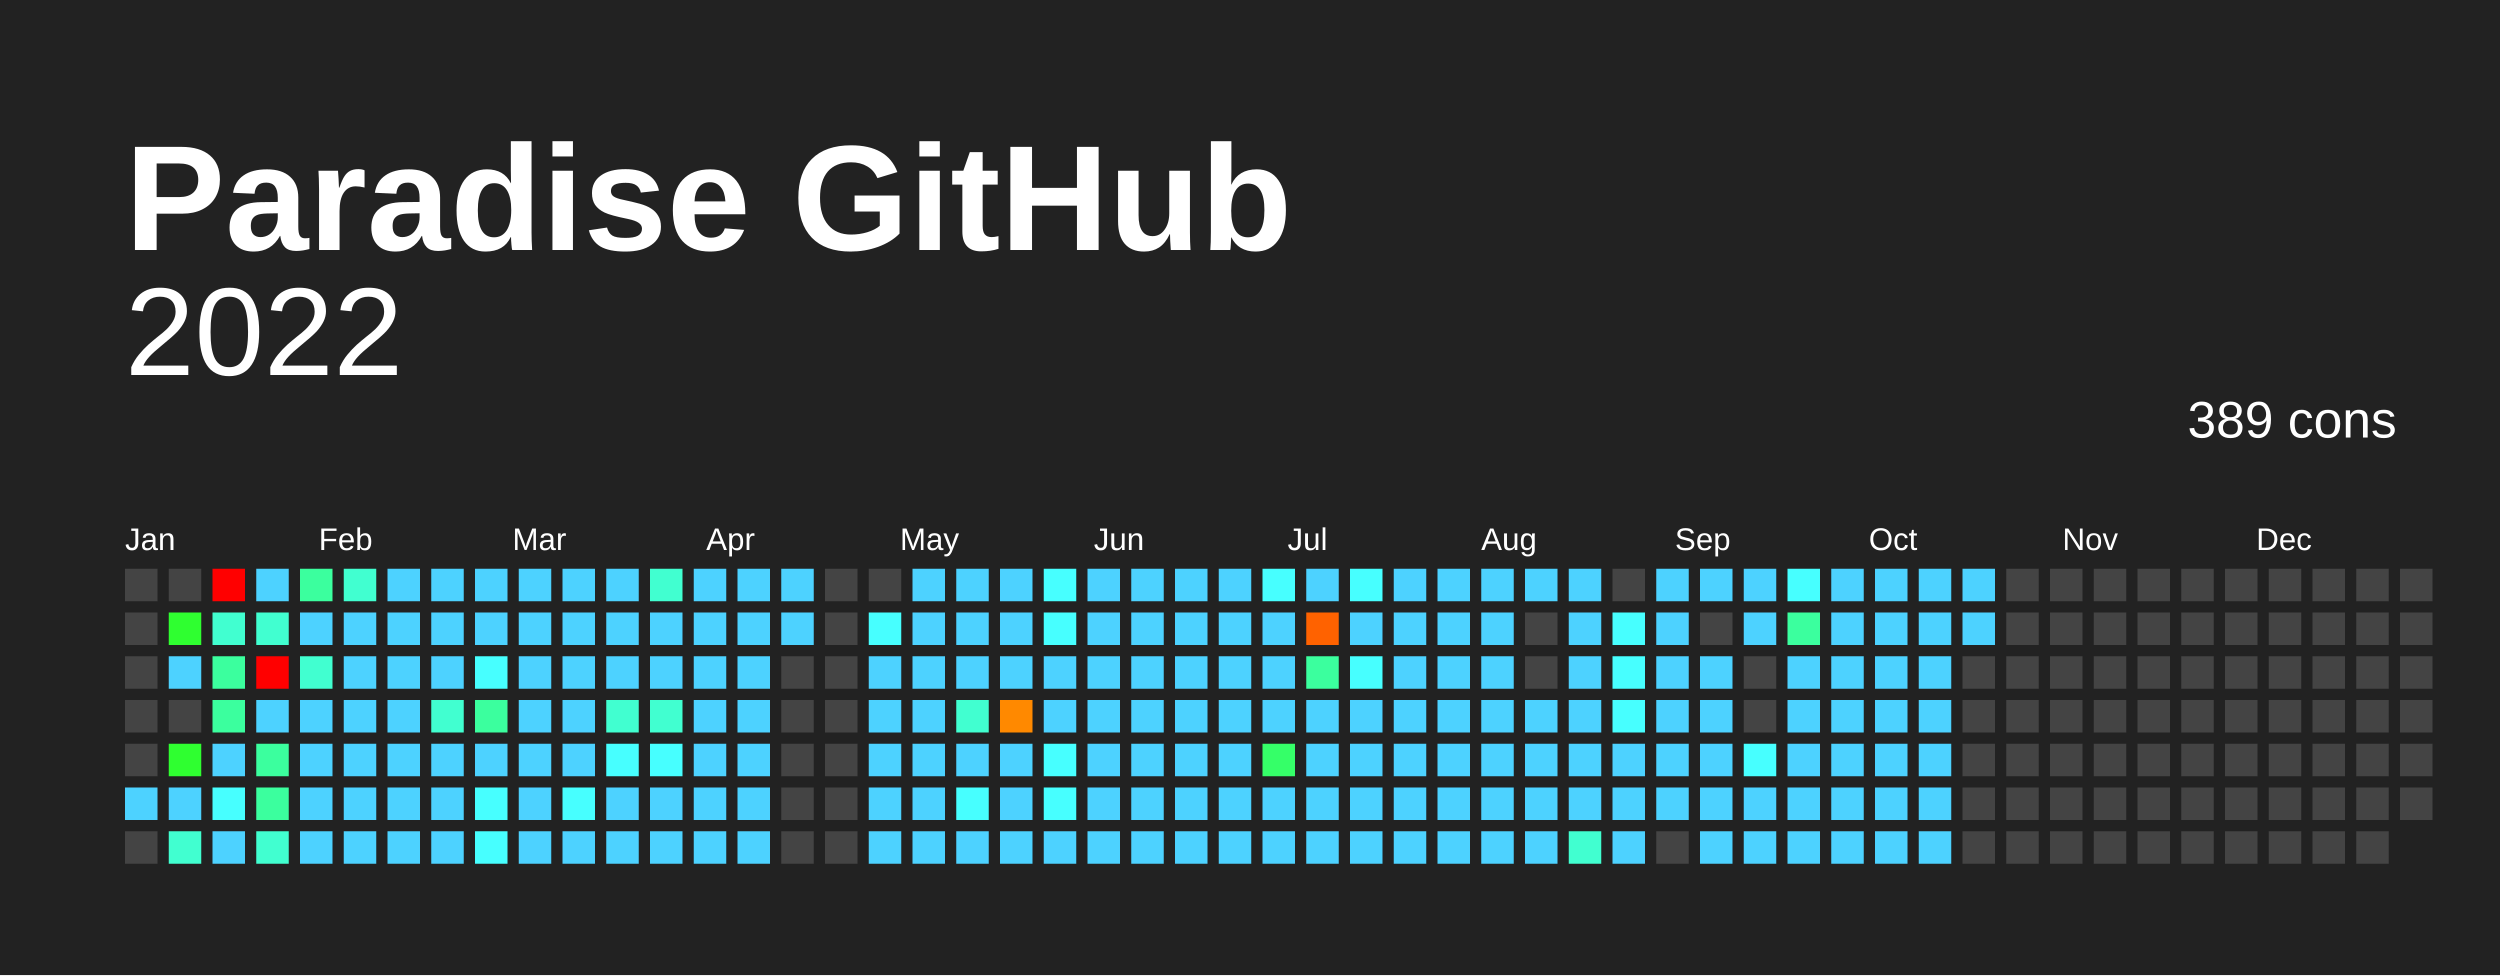
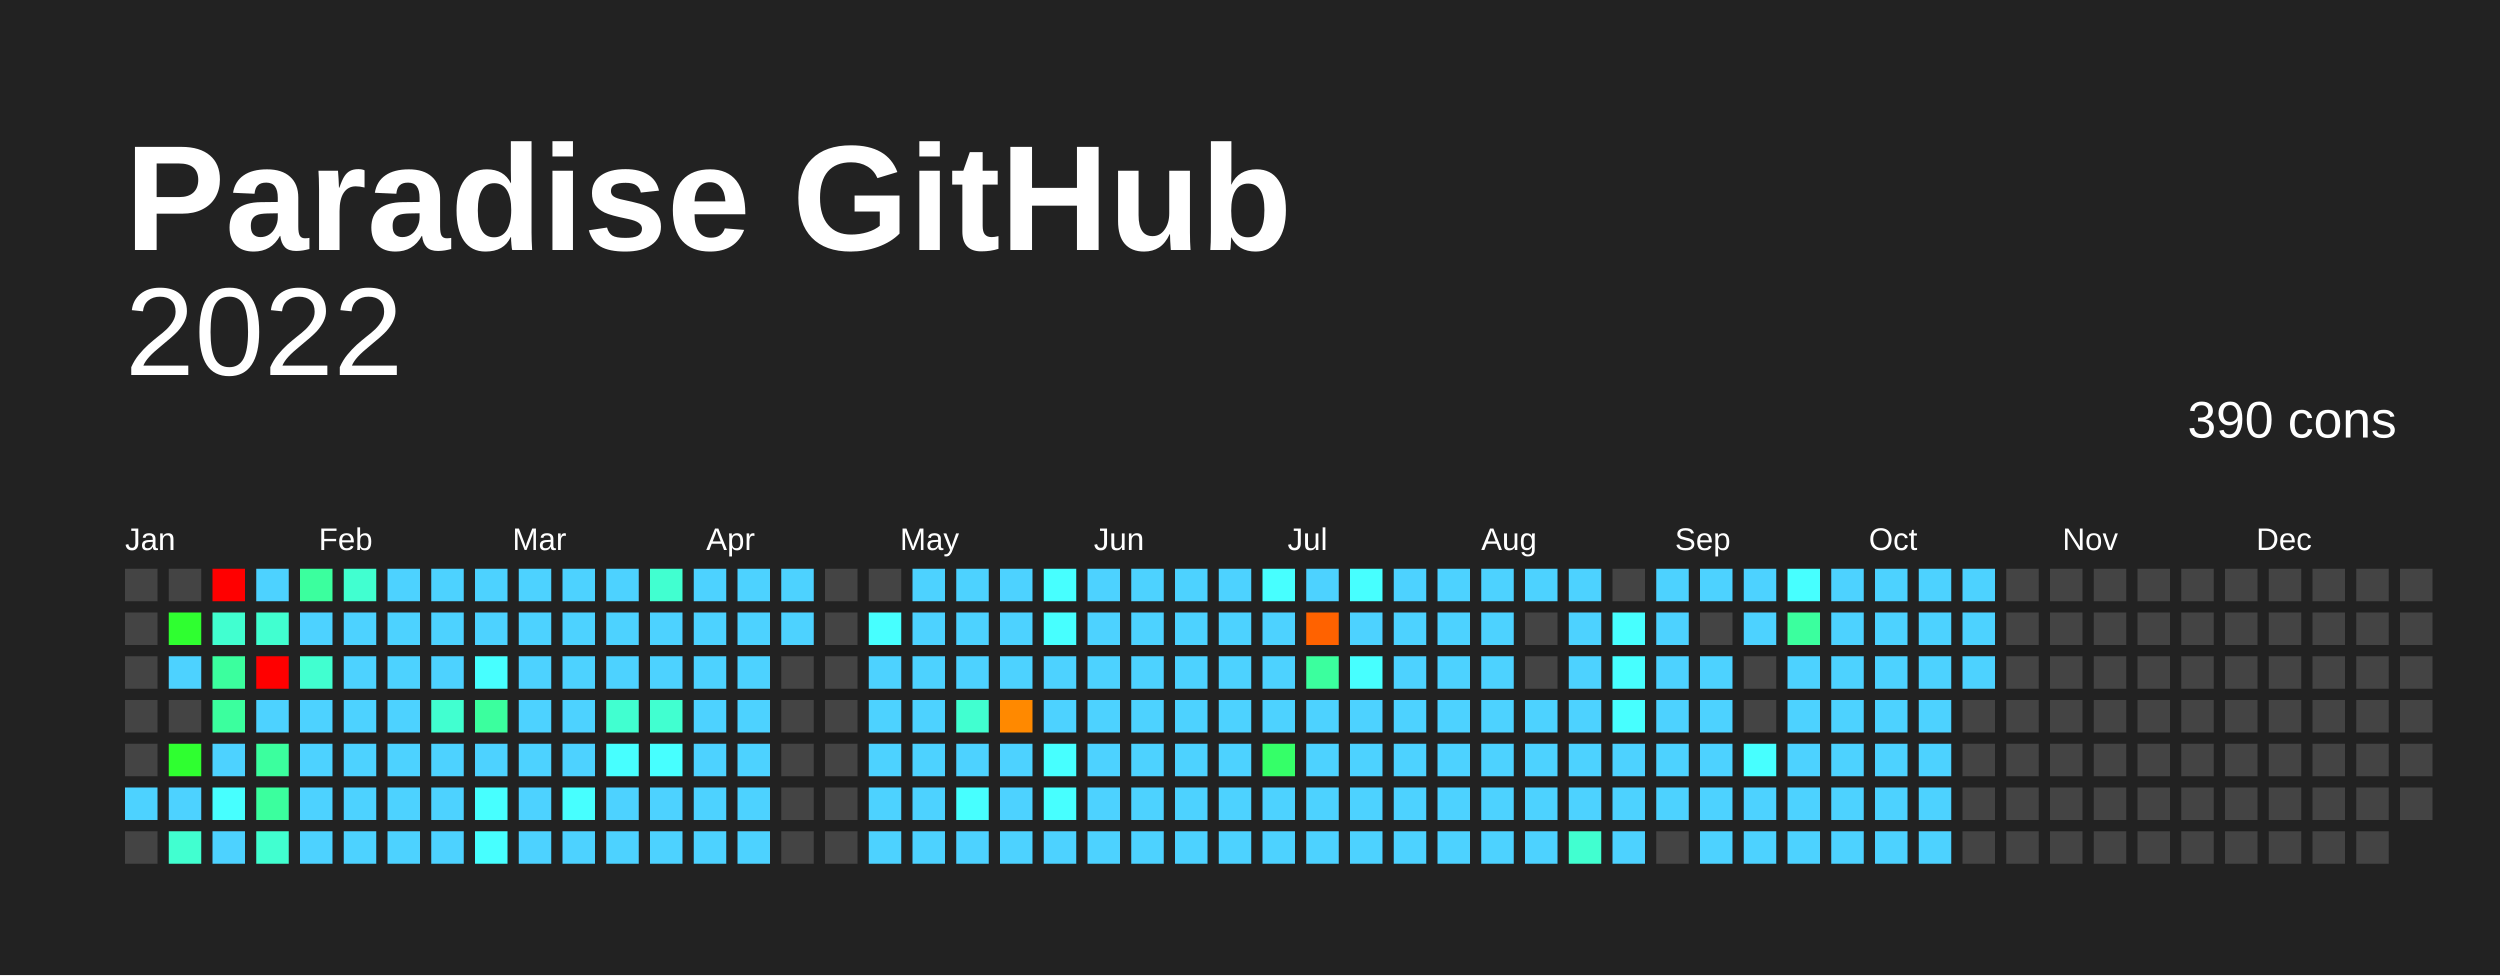
<svg xmlns="http://www.w3.org/2000/svg" baseProfile="full" height="78mm" version="1.1" viewBox="0,0,200,78" width="200mm">
  <defs />
  <rect fill="#222222" height="78" width="200" x="0" y="0" />
  <text fill="#FFFFFF" style="font-size:12px; font-family:Arial; font-weight:bold;" x="10" y="20">Paradise GitHub</text>
  <text alignment-baseline="hanging" fill="#FFFFFF" style="font-size:10.0px; font-family:Arial;" x="10" y="30">2022</text>
-   <text alignment-baseline="hanging" fill="#FFFFFF" style="font-size:4.125px; font-family:Arial;" x="175" y="35">389 cons</text>
+   <text alignment-baseline="hanging" fill="#FFFFFF" style="font-size:4.125px; font-family:Arial;" x="175" y="35">390 cons</text>
  <text fill="#FFFFFF" style="font-size:2.5px; font-family:Arial" x="10.0" y="44">Jan</text>
  <text fill="#FFFFFF" style="font-size:2.5px; font-family:Arial" x="25.5" y="44">Feb</text>
  <text fill="#FFFFFF" style="font-size:2.5px; font-family:Arial" x="41.0" y="44">Mar</text>
  <text fill="#FFFFFF" style="font-size:2.5px; font-family:Arial" x="56.5" y="44">Apr</text>
  <text fill="#FFFFFF" style="font-size:2.5px; font-family:Arial" x="72.0" y="44">May</text>
  <text fill="#FFFFFF" style="font-size:2.5px; font-family:Arial" x="87.5" y="44">Jun</text>
  <text fill="#FFFFFF" style="font-size:2.5px; font-family:Arial" x="103.0" y="44">Jul</text>
  <text fill="#FFFFFF" style="font-size:2.5px; font-family:Arial" x="118.5" y="44">Aug</text>
  <text fill="#FFFFFF" style="font-size:2.5px; font-family:Arial" x="134.0" y="44">Sep</text>
  <text fill="#FFFFFF" style="font-size:2.5px; font-family:Arial" x="149.5" y="44">Oct</text>
  <text fill="#FFFFFF" style="font-size:2.5px; font-family:Arial" x="165.0" y="44">Nov</text>
  <text fill="#FFFFFF" style="font-size:2.5px; font-family:Arial" x="180.5" y="44">Dec</text>
  <rect fill="#444444" height="2.6" width="2.6" x="10.0" y="45.5" />
  <rect fill="#444444" height="2.6" width="2.6" x="10.0" y="49.0" />
  <rect fill="#444444" height="2.6" width="2.6" x="10.0" y="52.5" />
  <rect fill="#444444" height="2.6" width="2.6" x="10.0" y="56.0" />
  <rect fill="#444444" height="2.6" width="2.6" x="10.0" y="59.5" />
  <rect fill="#4dd2ff" height="2.6" width="2.6" x="10.0" y="63.0" />
  <rect fill="#444444" height="2.6" width="2.6" x="10.0" y="66.5" />
  <rect fill="#444444" height="2.6" width="2.6" x="13.5" y="45.5" />
  <rect fill="#2fff30" height="2.6" width="2.6" x="13.5" y="49.0" />
  <rect fill="#4dd2ff" height="2.6" width="2.6" x="13.5" y="52.5" />
  <rect fill="#444444" height="2.6" width="2.6" x="13.5" y="56.0" />
  <rect fill="#2fff30" height="2.6" width="2.6" x="13.5" y="59.5" />
  <rect fill="#4dd2ff" height="2.6" width="2.6" x="13.5" y="63.0" />
  <rect fill="#41ffd0" height="2.6" width="2.6" x="13.5" y="66.5" />
  <rect fill="red" height="2.6" width="2.6" x="17.0" y="45.5" />
  <rect fill="#41ffd0" height="2.6" width="2.6" x="17.0" y="49.0" />
  <rect fill="#3bff9e" height="2.6" width="2.6" x="17.0" y="52.5" />
  <rect fill="#3bff9e" height="2.6" width="2.6" x="17.0" y="56.0" />
  <rect fill="#4dd2ff" height="2.6" width="2.6" x="17.0" y="59.5" />
  <rect fill="#47ffff" height="2.6" width="2.6" x="17.0" y="63.0" />
  <rect fill="#4dd2ff" height="2.6" width="2.6" x="17.0" y="66.5" />
  <rect fill="#4dd2ff" height="2.6" width="2.6" x="20.5" y="45.5" />
  <rect fill="#41ffd0" height="2.6" width="2.6" x="20.5" y="49.0" />
  <rect fill="red" height="2.6" width="2.6" x="20.5" y="52.5" />
  <rect fill="#4dd2ff" height="2.6" width="2.6" x="20.5" y="56.0" />
  <rect fill="#3bff9e" height="2.6" width="2.6" x="20.5" y="59.5" />
  <rect fill="#3bff9e" height="2.6" width="2.6" x="20.5" y="63.0" />
  <rect fill="#41ffd0" height="2.6" width="2.6" x="20.5" y="66.5" />
  <rect fill="#3bff9e" height="2.6" width="2.6" x="24.0" y="45.5" />
  <rect fill="#4dd2ff" height="2.6" width="2.6" x="24.0" y="49.0" />
  <rect fill="#41ffd0" height="2.6" width="2.6" x="24.0" y="52.5" />
  <rect fill="#4dd2ff" height="2.6" width="2.6" x="24.0" y="56.0" />
  <rect fill="#4dd2ff" height="2.6" width="2.6" x="24.0" y="59.5" />
  <rect fill="#4dd2ff" height="2.6" width="2.6" x="24.0" y="63.0" />
  <rect fill="#4dd2ff" height="2.6" width="2.6" x="24.0" y="66.5" />
  <rect fill="#41ffd0" height="2.6" width="2.6" x="27.5" y="45.5" />
  <rect fill="#4dd2ff" height="2.6" width="2.6" x="27.5" y="49.0" />
  <rect fill="#4dd2ff" height="2.6" width="2.6" x="27.5" y="52.5" />
  <rect fill="#4dd2ff" height="2.6" width="2.6" x="27.5" y="56.0" />
  <rect fill="#4dd2ff" height="2.6" width="2.6" x="27.5" y="59.5" />
  <rect fill="#4dd2ff" height="2.6" width="2.6" x="27.5" y="63.0" />
  <rect fill="#4dd2ff" height="2.6" width="2.6" x="27.5" y="66.5" />
  <rect fill="#4dd2ff" height="2.6" width="2.6" x="31.0" y="45.5" />
  <rect fill="#4dd2ff" height="2.6" width="2.6" x="31.0" y="49.0" />
  <rect fill="#4dd2ff" height="2.6" width="2.6" x="31.0" y="52.5" />
  <rect fill="#4dd2ff" height="2.6" width="2.6" x="31.0" y="56.0" />
  <rect fill="#4dd2ff" height="2.6" width="2.6" x="31.0" y="59.5" />
  <rect fill="#4dd2ff" height="2.6" width="2.6" x="31.0" y="63.0" />
  <rect fill="#4dd2ff" height="2.6" width="2.6" x="31.0" y="66.5" />
  <rect fill="#4dd2ff" height="2.6" width="2.6" x="34.5" y="45.5" />
  <rect fill="#4dd2ff" height="2.6" width="2.6" x="34.5" y="49.0" />
  <rect fill="#4dd2ff" height="2.6" width="2.6" x="34.5" y="52.5" />
  <rect fill="#41ffd0" height="2.6" width="2.6" x="34.5" y="56.0" />
  <rect fill="#4dd2ff" height="2.6" width="2.6" x="34.5" y="59.5" />
  <rect fill="#4dd2ff" height="2.6" width="2.6" x="34.5" y="63.0" />
  <rect fill="#4dd2ff" height="2.6" width="2.6" x="34.5" y="66.5" />
  <rect fill="#4dd2ff" height="2.6" width="2.6" x="38.0" y="45.5" />
  <rect fill="#4dd2ff" height="2.6" width="2.6" x="38.0" y="49.0" />
  <rect fill="#47ffff" height="2.6" width="2.6" x="38.0" y="52.5" />
  <rect fill="#3bff9e" height="2.6" width="2.6" x="38.0" y="56.0" />
  <rect fill="#4dd2ff" height="2.6" width="2.6" x="38.0" y="59.5" />
  <rect fill="#47ffff" height="2.6" width="2.6" x="38.0" y="63.0" />
  <rect fill="#47ffff" height="2.6" width="2.6" x="38.0" y="66.5" />
  <rect fill="#4dd2ff" height="2.6" width="2.6" x="41.5" y="45.5" />
  <rect fill="#4dd2ff" height="2.6" width="2.6" x="41.5" y="49.0" />
  <rect fill="#4dd2ff" height="2.6" width="2.6" x="41.5" y="52.5" />
  <rect fill="#4dd2ff" height="2.6" width="2.6" x="41.5" y="56.0" />
  <rect fill="#4dd2ff" height="2.6" width="2.6" x="41.5" y="59.5" />
  <rect fill="#4dd2ff" height="2.6" width="2.6" x="41.5" y="63.0" />
  <rect fill="#4dd2ff" height="2.6" width="2.6" x="41.5" y="66.5" />
  <rect fill="#4dd2ff" height="2.6" width="2.6" x="45.0" y="45.5" />
  <rect fill="#4dd2ff" height="2.6" width="2.6" x="45.0" y="49.0" />
  <rect fill="#4dd2ff" height="2.6" width="2.6" x="45.0" y="52.5" />
  <rect fill="#4dd2ff" height="2.6" width="2.6" x="45.0" y="56.0" />
  <rect fill="#4dd2ff" height="2.6" width="2.6" x="45.0" y="59.5" />
  <rect fill="#47ffff" height="2.6" width="2.6" x="45.0" y="63.0" />
  <rect fill="#4dd2ff" height="2.6" width="2.6" x="45.0" y="66.5" />
  <rect fill="#4dd2ff" height="2.6" width="2.6" x="48.5" y="45.5" />
  <rect fill="#4dd2ff" height="2.6" width="2.6" x="48.5" y="49.0" />
  <rect fill="#4dd2ff" height="2.6" width="2.6" x="48.5" y="52.5" />
  <rect fill="#41ffd0" height="2.6" width="2.6" x="48.5" y="56.0" />
  <rect fill="#47ffff" height="2.6" width="2.6" x="48.5" y="59.5" />
  <rect fill="#4dd2ff" height="2.6" width="2.6" x="48.5" y="63.0" />
  <rect fill="#4dd2ff" height="2.6" width="2.6" x="48.5" y="66.5" />
  <rect fill="#41ffd0" height="2.6" width="2.6" x="52.0" y="45.5" />
  <rect fill="#4dd2ff" height="2.6" width="2.6" x="52.0" y="49.0" />
  <rect fill="#4dd2ff" height="2.6" width="2.6" x="52.0" y="52.5" />
  <rect fill="#41ffd0" height="2.6" width="2.6" x="52.0" y="56.0" />
  <rect fill="#47ffff" height="2.6" width="2.6" x="52.0" y="59.5" />
  <rect fill="#4dd2ff" height="2.6" width="2.6" x="52.0" y="63.0" />
  <rect fill="#4dd2ff" height="2.6" width="2.6" x="52.0" y="66.5" />
  <rect fill="#4dd2ff" height="2.6" width="2.6" x="55.5" y="45.5" />
  <rect fill="#4dd2ff" height="2.6" width="2.6" x="55.5" y="49.0" />
  <rect fill="#4dd2ff" height="2.6" width="2.6" x="55.5" y="52.5" />
  <rect fill="#4dd2ff" height="2.6" width="2.6" x="55.5" y="56.0" />
  <rect fill="#4dd2ff" height="2.6" width="2.6" x="55.5" y="59.5" />
  <rect fill="#4dd2ff" height="2.6" width="2.6" x="55.5" y="63.0" />
  <rect fill="#4dd2ff" height="2.6" width="2.6" x="55.5" y="66.5" />
  <rect fill="#4dd2ff" height="2.6" width="2.6" x="59.0" y="45.5" />
  <rect fill="#4dd2ff" height="2.6" width="2.6" x="59.0" y="49.0" />
  <rect fill="#4dd2ff" height="2.6" width="2.6" x="59.0" y="52.5" />
  <rect fill="#4dd2ff" height="2.6" width="2.6" x="59.0" y="56.0" />
  <rect fill="#4dd2ff" height="2.6" width="2.6" x="59.0" y="59.5" />
  <rect fill="#4dd2ff" height="2.6" width="2.6" x="59.0" y="63.0" />
  <rect fill="#4dd2ff" height="2.6" width="2.6" x="59.0" y="66.5" />
  <rect fill="#4dd2ff" height="2.6" width="2.6" x="62.5" y="45.5" />
  <rect fill="#4dd2ff" height="2.6" width="2.6" x="62.5" y="49.0" />
  <rect fill="#444444" height="2.6" width="2.6" x="62.5" y="52.5" />
  <rect fill="#444444" height="2.6" width="2.6" x="62.5" y="56.0" />
  <rect fill="#444444" height="2.6" width="2.6" x="62.5" y="59.5" />
  <rect fill="#444444" height="2.6" width="2.6" x="62.5" y="63.0" />
  <rect fill="#444444" height="2.6" width="2.6" x="62.5" y="66.5" />
  <rect fill="#444444" height="2.6" width="2.6" x="66.0" y="45.5" />
  <rect fill="#444444" height="2.6" width="2.6" x="66.0" y="49.0" />
  <rect fill="#444444" height="2.6" width="2.6" x="66.0" y="52.5" />
  <rect fill="#444444" height="2.6" width="2.6" x="66.0" y="56.0" />
  <rect fill="#444444" height="2.6" width="2.6" x="66.0" y="59.5" />
  <rect fill="#444444" height="2.6" width="2.6" x="66.0" y="63.0" />
  <rect fill="#444444" height="2.6" width="2.6" x="66.0" y="66.5" />
  <rect fill="#444444" height="2.6" width="2.6" x="69.5" y="45.5" />
  <rect fill="#47ffff" height="2.6" width="2.6" x="69.5" y="49.0" />
  <rect fill="#4dd2ff" height="2.6" width="2.6" x="69.5" y="52.5" />
  <rect fill="#4dd2ff" height="2.6" width="2.6" x="69.5" y="56.0" />
  <rect fill="#4dd2ff" height="2.6" width="2.6" x="69.5" y="59.5" />
  <rect fill="#4dd2ff" height="2.6" width="2.6" x="69.5" y="63.0" />
  <rect fill="#4dd2ff" height="2.6" width="2.6" x="69.5" y="66.5" />
  <rect fill="#4dd2ff" height="2.6" width="2.6" x="73.0" y="45.5" />
  <rect fill="#4dd2ff" height="2.6" width="2.6" x="73.0" y="49.0" />
  <rect fill="#4dd2ff" height="2.6" width="2.6" x="73.0" y="52.5" />
  <rect fill="#4dd2ff" height="2.6" width="2.6" x="73.0" y="56.0" />
  <rect fill="#4dd2ff" height="2.6" width="2.6" x="73.0" y="59.5" />
  <rect fill="#4dd2ff" height="2.6" width="2.6" x="73.0" y="63.0" />
  <rect fill="#4dd2ff" height="2.6" width="2.6" x="73.0" y="66.5" />
  <rect fill="#4dd2ff" height="2.6" width="2.6" x="76.5" y="45.5" />
  <rect fill="#4dd2ff" height="2.6" width="2.6" x="76.5" y="49.0" />
  <rect fill="#4dd2ff" height="2.6" width="2.6" x="76.5" y="52.5" />
  <rect fill="#41ffd0" height="2.6" width="2.6" x="76.5" y="56.0" />
  <rect fill="#4dd2ff" height="2.6" width="2.6" x="76.5" y="59.5" />
  <rect fill="#47ffff" height="2.6" width="2.6" x="76.5" y="63.0" />
  <rect fill="#4dd2ff" height="2.6" width="2.6" x="76.5" y="66.5" />
  <rect fill="#4dd2ff" height="2.6" width="2.6" x="80.0" y="45.5" />
  <rect fill="#4dd2ff" height="2.6" width="2.6" x="80.0" y="49.0" />
  <rect fill="#4dd2ff" height="2.6" width="2.6" x="80.0" y="52.5" />
  <rect fill="#ff8900" height="2.6" width="2.6" x="80.0" y="56.0" />
  <rect fill="#4dd2ff" height="2.6" width="2.6" x="80.0" y="59.5" />
  <rect fill="#4dd2ff" height="2.6" width="2.6" x="80.0" y="63.0" />
  <rect fill="#4dd2ff" height="2.6" width="2.6" x="80.0" y="66.5" />
  <rect fill="#47ffff" height="2.6" width="2.6" x="83.5" y="45.5" />
  <rect fill="#47ffff" height="2.6" width="2.6" x="83.5" y="49.0" />
  <rect fill="#4dd2ff" height="2.6" width="2.6" x="83.5" y="52.5" />
  <rect fill="#4dd2ff" height="2.6" width="2.6" x="83.5" y="56.0" />
  <rect fill="#47ffff" height="2.6" width="2.6" x="83.5" y="59.5" />
  <rect fill="#47ffff" height="2.6" width="2.6" x="83.5" y="63.0" />
  <rect fill="#4dd2ff" height="2.6" width="2.6" x="83.5" y="66.5" />
  <rect fill="#4dd2ff" height="2.6" width="2.6" x="87.0" y="45.5" />
  <rect fill="#4dd2ff" height="2.6" width="2.6" x="87.0" y="49.0" />
  <rect fill="#4dd2ff" height="2.6" width="2.6" x="87.0" y="52.5" />
  <rect fill="#4dd2ff" height="2.6" width="2.6" x="87.0" y="56.0" />
  <rect fill="#4dd2ff" height="2.6" width="2.6" x="87.0" y="59.5" />
  <rect fill="#4dd2ff" height="2.6" width="2.6" x="87.0" y="63.0" />
  <rect fill="#4dd2ff" height="2.6" width="2.6" x="87.0" y="66.5" />
  <rect fill="#4dd2ff" height="2.6" width="2.6" x="90.5" y="45.5" />
  <rect fill="#4dd2ff" height="2.6" width="2.6" x="90.5" y="49.0" />
  <rect fill="#4dd2ff" height="2.6" width="2.6" x="90.5" y="52.5" />
  <rect fill="#4dd2ff" height="2.6" width="2.6" x="90.5" y="56.0" />
  <rect fill="#4dd2ff" height="2.6" width="2.6" x="90.5" y="59.5" />
  <rect fill="#4dd2ff" height="2.6" width="2.6" x="90.5" y="63.0" />
  <rect fill="#4dd2ff" height="2.6" width="2.6" x="90.5" y="66.5" />
  <rect fill="#4dd2ff" height="2.6" width="2.6" x="94.0" y="45.5" />
  <rect fill="#4dd2ff" height="2.6" width="2.6" x="94.0" y="49.0" />
  <rect fill="#4dd2ff" height="2.6" width="2.6" x="94.0" y="52.5" />
  <rect fill="#4dd2ff" height="2.6" width="2.6" x="94.0" y="56.0" />
  <rect fill="#4dd2ff" height="2.6" width="2.6" x="94.0" y="59.5" />
  <rect fill="#4dd2ff" height="2.6" width="2.6" x="94.0" y="63.0" />
  <rect fill="#4dd2ff" height="2.6" width="2.6" x="94.0" y="66.5" />
  <rect fill="#4dd2ff" height="2.6" width="2.6" x="97.5" y="45.5" />
  <rect fill="#4dd2ff" height="2.6" width="2.6" x="97.5" y="49.0" />
  <rect fill="#4dd2ff" height="2.6" width="2.6" x="97.5" y="52.5" />
  <rect fill="#4dd2ff" height="2.6" width="2.6" x="97.5" y="56.0" />
  <rect fill="#4dd2ff" height="2.6" width="2.6" x="97.5" y="59.5" />
  <rect fill="#4dd2ff" height="2.6" width="2.6" x="97.5" y="63.0" />
  <rect fill="#4dd2ff" height="2.6" width="2.6" x="97.5" y="66.5" />
  <rect fill="#47ffff" height="2.6" width="2.6" x="101.0" y="45.5" />
  <rect fill="#4dd2ff" height="2.6" width="2.6" x="101.0" y="49.0" />
  <rect fill="#4dd2ff" height="2.6" width="2.6" x="101.0" y="52.5" />
  <rect fill="#4dd2ff" height="2.6" width="2.6" x="101.0" y="56.0" />
  <rect fill="#35ff68" height="2.6" width="2.6" x="101.0" y="59.5" />
  <rect fill="#4dd2ff" height="2.6" width="2.6" x="101.0" y="63.0" />
  <rect fill="#4dd2ff" height="2.6" width="2.6" x="101.0" y="66.5" />
  <rect fill="#4dd2ff" height="2.6" width="2.6" x="104.5" y="45.5" />
  <rect fill="#ff6200" height="2.6" width="2.6" x="104.5" y="49.0" />
  <rect fill="#3bff9e" height="2.6" width="2.6" x="104.5" y="52.5" />
  <rect fill="#4dd2ff" height="2.6" width="2.6" x="104.5" y="56.0" />
  <rect fill="#4dd2ff" height="2.6" width="2.6" x="104.5" y="59.5" />
  <rect fill="#4dd2ff" height="2.6" width="2.6" x="104.5" y="63.0" />
  <rect fill="#4dd2ff" height="2.6" width="2.6" x="104.5" y="66.5" />
  <rect fill="#47ffff" height="2.6" width="2.6" x="108.0" y="45.5" />
  <rect fill="#4dd2ff" height="2.6" width="2.6" x="108.0" y="49.0" />
  <rect fill="#47ffff" height="2.6" width="2.6" x="108.0" y="52.5" />
  <rect fill="#4dd2ff" height="2.6" width="2.6" x="108.0" y="56.0" />
  <rect fill="#4dd2ff" height="2.6" width="2.6" x="108.0" y="59.5" />
  <rect fill="#4dd2ff" height="2.6" width="2.6" x="108.0" y="63.0" />
  <rect fill="#4dd2ff" height="2.6" width="2.6" x="108.0" y="66.5" />
  <rect fill="#4dd2ff" height="2.6" width="2.6" x="111.5" y="45.5" />
  <rect fill="#4dd2ff" height="2.6" width="2.6" x="111.5" y="49.0" />
  <rect fill="#4dd2ff" height="2.6" width="2.6" x="111.5" y="52.5" />
  <rect fill="#4dd2ff" height="2.6" width="2.6" x="111.5" y="56.0" />
  <rect fill="#4dd2ff" height="2.6" width="2.6" x="111.5" y="59.5" />
  <rect fill="#4dd2ff" height="2.6" width="2.6" x="111.5" y="63.0" />
  <rect fill="#4dd2ff" height="2.6" width="2.6" x="111.5" y="66.5" />
  <rect fill="#4dd2ff" height="2.6" width="2.6" x="115.0" y="45.5" />
  <rect fill="#4dd2ff" height="2.6" width="2.6" x="115.0" y="49.0" />
  <rect fill="#4dd2ff" height="2.6" width="2.6" x="115.0" y="52.5" />
  <rect fill="#4dd2ff" height="2.6" width="2.6" x="115.0" y="56.0" />
  <rect fill="#4dd2ff" height="2.6" width="2.6" x="115.0" y="59.5" />
  <rect fill="#4dd2ff" height="2.6" width="2.6" x="115.0" y="63.0" />
  <rect fill="#4dd2ff" height="2.6" width="2.6" x="115.0" y="66.5" />
  <rect fill="#4dd2ff" height="2.6" width="2.6" x="118.5" y="45.5" />
  <rect fill="#4dd2ff" height="2.6" width="2.6" x="118.5" y="49.0" />
  <rect fill="#4dd2ff" height="2.6" width="2.6" x="118.5" y="52.5" />
  <rect fill="#4dd2ff" height="2.6" width="2.6" x="118.5" y="56.0" />
  <rect fill="#4dd2ff" height="2.6" width="2.6" x="118.5" y="59.5" />
  <rect fill="#4dd2ff" height="2.6" width="2.6" x="118.5" y="63.0" />
  <rect fill="#4dd2ff" height="2.6" width="2.6" x="118.5" y="66.5" />
  <rect fill="#4dd2ff" height="2.6" width="2.6" x="122.0" y="45.5" />
  <rect fill="#444444" height="2.6" width="2.6" x="122.0" y="49.0" />
  <rect fill="#444444" height="2.6" width="2.6" x="122.0" y="52.5" />
  <rect fill="#4dd2ff" height="2.6" width="2.6" x="122.0" y="56.0" />
  <rect fill="#4dd2ff" height="2.6" width="2.6" x="122.0" y="59.5" />
  <rect fill="#4dd2ff" height="2.6" width="2.6" x="122.0" y="63.0" />
  <rect fill="#4dd2ff" height="2.6" width="2.6" x="122.0" y="66.5" />
  <rect fill="#4dd2ff" height="2.6" width="2.6" x="125.5" y="45.5" />
  <rect fill="#4dd2ff" height="2.6" width="2.6" x="125.5" y="49.0" />
  <rect fill="#4dd2ff" height="2.6" width="2.6" x="125.5" y="52.5" />
  <rect fill="#4dd2ff" height="2.6" width="2.6" x="125.5" y="56.0" />
  <rect fill="#4dd2ff" height="2.6" width="2.6" x="125.5" y="59.5" />
  <rect fill="#4dd2ff" height="2.6" width="2.6" x="125.5" y="63.0" />
  <rect fill="#41ffd0" height="2.6" width="2.6" x="125.5" y="66.5" />
  <rect fill="#444444" height="2.6" width="2.6" x="129.0" y="45.5" />
  <rect fill="#47ffff" height="2.6" width="2.6" x="129.0" y="49.0" />
  <rect fill="#47ffff" height="2.6" width="2.6" x="129.0" y="52.5" />
  <rect fill="#47ffff" height="2.6" width="2.6" x="129.0" y="56.0" />
  <rect fill="#4dd2ff" height="2.6" width="2.6" x="129.0" y="59.5" />
  <rect fill="#4dd2ff" height="2.6" width="2.6" x="129.0" y="63.0" />
  <rect fill="#4dd2ff" height="2.6" width="2.6" x="129.0" y="66.5" />
  <rect fill="#4dd2ff" height="2.6" width="2.6" x="132.5" y="45.5" />
  <rect fill="#4dd2ff" height="2.6" width="2.6" x="132.5" y="49.0" />
  <rect fill="#4dd2ff" height="2.6" width="2.6" x="132.5" y="52.5" />
  <rect fill="#4dd2ff" height="2.6" width="2.6" x="132.5" y="56.0" />
  <rect fill="#4dd2ff" height="2.6" width="2.6" x="132.5" y="59.5" />
  <rect fill="#4dd2ff" height="2.6" width="2.6" x="132.5" y="63.0" />
  <rect fill="#444444" height="2.6" width="2.6" x="132.5" y="66.5" />
  <rect fill="#4dd2ff" height="2.6" width="2.6" x="136.0" y="45.5" />
  <rect fill="#444444" height="2.6" width="2.6" x="136.0" y="49.0" />
  <rect fill="#4dd2ff" height="2.6" width="2.6" x="136.0" y="52.5" />
  <rect fill="#4dd2ff" height="2.6" width="2.6" x="136.0" y="56.0" />
  <rect fill="#4dd2ff" height="2.6" width="2.6" x="136.0" y="59.5" />
  <rect fill="#4dd2ff" height="2.6" width="2.6" x="136.0" y="63.0" />
  <rect fill="#4dd2ff" height="2.6" width="2.6" x="136.0" y="66.5" />
  <rect fill="#4dd2ff" height="2.6" width="2.6" x="139.5" y="45.5" />
  <rect fill="#4dd2ff" height="2.6" width="2.6" x="139.5" y="49.0" />
  <rect fill="#444444" height="2.6" width="2.6" x="139.5" y="52.5" />
  <rect fill="#444444" height="2.6" width="2.6" x="139.5" y="56.0" />
  <rect fill="#47ffff" height="2.6" width="2.6" x="139.5" y="59.5" />
  <rect fill="#4dd2ff" height="2.6" width="2.6" x="139.5" y="63.0" />
  <rect fill="#4dd2ff" height="2.6" width="2.6" x="139.5" y="66.5" />
  <rect fill="#47ffff" height="2.6" width="2.6" x="143.0" y="45.5" />
  <rect fill="#3bff9e" height="2.6" width="2.6" x="143.0" y="49.0" />
  <rect fill="#4dd2ff" height="2.6" width="2.6" x="143.0" y="52.5" />
  <rect fill="#4dd2ff" height="2.6" width="2.6" x="143.0" y="56.0" />
  <rect fill="#4dd2ff" height="2.6" width="2.6" x="143.0" y="59.5" />
  <rect fill="#4dd2ff" height="2.6" width="2.6" x="143.0" y="63.0" />
  <rect fill="#4dd2ff" height="2.6" width="2.6" x="143.0" y="66.5" />
  <rect fill="#4dd2ff" height="2.6" width="2.6" x="146.5" y="45.5" />
  <rect fill="#4dd2ff" height="2.6" width="2.6" x="146.5" y="49.0" />
  <rect fill="#4dd2ff" height="2.6" width="2.6" x="146.5" y="52.5" />
  <rect fill="#4dd2ff" height="2.6" width="2.6" x="146.5" y="56.0" />
  <rect fill="#4dd2ff" height="2.6" width="2.6" x="146.5" y="59.5" />
  <rect fill="#4dd2ff" height="2.6" width="2.6" x="146.5" y="63.0" />
  <rect fill="#4dd2ff" height="2.6" width="2.6" x="146.5" y="66.5" />
  <rect fill="#4dd2ff" height="2.6" width="2.6" x="150.0" y="45.5" />
  <rect fill="#4dd2ff" height="2.6" width="2.6" x="150.0" y="49.0" />
  <rect fill="#4dd2ff" height="2.6" width="2.6" x="150.0" y="52.5" />
  <rect fill="#4dd2ff" height="2.6" width="2.6" x="150.0" y="56.0" />
  <rect fill="#4dd2ff" height="2.6" width="2.6" x="150.0" y="59.5" />
  <rect fill="#4dd2ff" height="2.6" width="2.6" x="150.0" y="63.0" />
  <rect fill="#4dd2ff" height="2.6" width="2.6" x="150.0" y="66.5" />
  <rect fill="#4dd2ff" height="2.6" width="2.6" x="153.5" y="45.5" />
  <rect fill="#4dd2ff" height="2.6" width="2.6" x="153.5" y="49.0" />
  <rect fill="#4dd2ff" height="2.6" width="2.6" x="153.5" y="52.5" />
  <rect fill="#4dd2ff" height="2.6" width="2.6" x="153.5" y="56.0" />
  <rect fill="#4dd2ff" height="2.6" width="2.6" x="153.5" y="59.5" />
  <rect fill="#4dd2ff" height="2.6" width="2.6" x="153.5" y="63.0" />
  <rect fill="#4dd2ff" height="2.6" width="2.6" x="153.5" y="66.5" />
  <rect fill="#4dd2ff" height="2.6" width="2.6" x="157.0" y="45.5" />
  <rect fill="#4dd2ff" height="2.6" width="2.6" x="157.0" y="49.0" />
-   <rect fill="#444444" height="2.6" width="2.6" x="157.0" y="52.5" />
+   <rect fill="#4dd2ff" height="2.6" width="2.6" x="157.0" y="52.5" />
  <rect fill="#444444" height="2.6" width="2.6" x="157.0" y="56.0" />
  <rect fill="#444444" height="2.6" width="2.6" x="157.0" y="59.5" />
  <rect fill="#444444" height="2.6" width="2.6" x="157.0" y="63.0" />
  <rect fill="#444444" height="2.6" width="2.6" x="157.0" y="66.5" />
  <rect fill="#444444" height="2.6" width="2.6" x="160.5" y="45.5" />
  <rect fill="#444444" height="2.6" width="2.6" x="160.5" y="49.0" />
  <rect fill="#444444" height="2.6" width="2.6" x="160.5" y="52.5" />
  <rect fill="#444444" height="2.6" width="2.6" x="160.5" y="56.0" />
  <rect fill="#444444" height="2.6" width="2.6" x="160.5" y="59.5" />
  <rect fill="#444444" height="2.6" width="2.6" x="160.5" y="63.0" />
  <rect fill="#444444" height="2.6" width="2.6" x="160.5" y="66.5" />
  <rect fill="#444444" height="2.6" width="2.6" x="164.0" y="45.5" />
  <rect fill="#444444" height="2.6" width="2.6" x="164.0" y="49.0" />
  <rect fill="#444444" height="2.6" width="2.6" x="164.0" y="52.5" />
  <rect fill="#444444" height="2.6" width="2.6" x="164.0" y="56.0" />
  <rect fill="#444444" height="2.6" width="2.6" x="164.0" y="59.5" />
  <rect fill="#444444" height="2.6" width="2.6" x="164.0" y="63.0" />
  <rect fill="#444444" height="2.6" width="2.6" x="164.0" y="66.5" />
  <rect fill="#444444" height="2.6" width="2.6" x="167.5" y="45.5" />
  <rect fill="#444444" height="2.6" width="2.6" x="167.5" y="49.0" />
  <rect fill="#444444" height="2.6" width="2.6" x="167.5" y="52.5" />
  <rect fill="#444444" height="2.6" width="2.6" x="167.5" y="56.0" />
  <rect fill="#444444" height="2.6" width="2.6" x="167.5" y="59.5" />
  <rect fill="#444444" height="2.6" width="2.6" x="167.5" y="63.0" />
  <rect fill="#444444" height="2.6" width="2.6" x="167.5" y="66.5" />
  <rect fill="#444444" height="2.6" width="2.6" x="171.0" y="45.5" />
  <rect fill="#444444" height="2.6" width="2.6" x="171.0" y="49.0" />
  <rect fill="#444444" height="2.6" width="2.6" x="171.0" y="52.5" />
  <rect fill="#444444" height="2.6" width="2.6" x="171.0" y="56.0" />
  <rect fill="#444444" height="2.6" width="2.6" x="171.0" y="59.5" />
  <rect fill="#444444" height="2.6" width="2.6" x="171.0" y="63.0" />
  <rect fill="#444444" height="2.6" width="2.6" x="171.0" y="66.5" />
  <rect fill="#444444" height="2.6" width="2.6" x="174.5" y="45.5" />
  <rect fill="#444444" height="2.6" width="2.6" x="174.5" y="49.0" />
  <rect fill="#444444" height="2.6" width="2.6" x="174.5" y="52.5" />
  <rect fill="#444444" height="2.6" width="2.6" x="174.5" y="56.0" />
  <rect fill="#444444" height="2.6" width="2.6" x="174.5" y="59.5" />
  <rect fill="#444444" height="2.6" width="2.6" x="174.5" y="63.0" />
  <rect fill="#444444" height="2.6" width="2.6" x="174.5" y="66.5" />
  <rect fill="#444444" height="2.6" width="2.6" x="178.0" y="45.5" />
  <rect fill="#444444" height="2.6" width="2.6" x="178.0" y="49.0" />
  <rect fill="#444444" height="2.6" width="2.6" x="178.0" y="52.5" />
  <rect fill="#444444" height="2.6" width="2.6" x="178.0" y="56.0" />
  <rect fill="#444444" height="2.6" width="2.6" x="178.0" y="59.5" />
  <rect fill="#444444" height="2.6" width="2.6" x="178.0" y="63.0" />
  <rect fill="#444444" height="2.6" width="2.6" x="178.0" y="66.5" />
  <rect fill="#444444" height="2.6" width="2.6" x="181.5" y="45.5" />
  <rect fill="#444444" height="2.6" width="2.6" x="181.5" y="49.0" />
  <rect fill="#444444" height="2.6" width="2.6" x="181.5" y="52.5" />
  <rect fill="#444444" height="2.6" width="2.6" x="181.5" y="56.0" />
  <rect fill="#444444" height="2.6" width="2.6" x="181.5" y="59.5" />
  <rect fill="#444444" height="2.6" width="2.6" x="181.5" y="63.0" />
  <rect fill="#444444" height="2.6" width="2.6" x="181.5" y="66.5" />
  <rect fill="#444444" height="2.6" width="2.6" x="185.0" y="45.5" />
  <rect fill="#444444" height="2.6" width="2.6" x="185.0" y="49.0" />
  <rect fill="#444444" height="2.6" width="2.6" x="185.0" y="52.5" />
  <rect fill="#444444" height="2.6" width="2.6" x="185.0" y="56.0" />
  <rect fill="#444444" height="2.6" width="2.6" x="185.0" y="59.5" />
  <rect fill="#444444" height="2.6" width="2.6" x="185.0" y="63.0" />
  <rect fill="#444444" height="2.6" width="2.6" x="185.0" y="66.5" />
  <rect fill="#444444" height="2.6" width="2.6" x="188.5" y="45.5" />
  <rect fill="#444444" height="2.6" width="2.6" x="188.5" y="49.0" />
  <rect fill="#444444" height="2.6" width="2.6" x="188.5" y="52.5" />
  <rect fill="#444444" height="2.6" width="2.6" x="188.5" y="56.0" />
  <rect fill="#444444" height="2.6" width="2.6" x="188.5" y="59.5" />
  <rect fill="#444444" height="2.6" width="2.6" x="188.5" y="63.0" />
  <rect fill="#444444" height="2.6" width="2.6" x="188.5" y="66.5" />
  <rect fill="#444444" height="2.6" width="2.6" x="192.0" y="45.5" />
  <rect fill="#444444" height="2.6" width="2.6" x="192.0" y="49.0" />
  <rect fill="#444444" height="2.6" width="2.6" x="192.0" y="52.5" />
  <rect fill="#444444" height="2.6" width="2.6" x="192.0" y="56.0" />
  <rect fill="#444444" height="2.6" width="2.6" x="192.0" y="59.5" />
  <rect fill="#444444" height="2.6" width="2.6" x="192.0" y="63.0" />
</svg>
